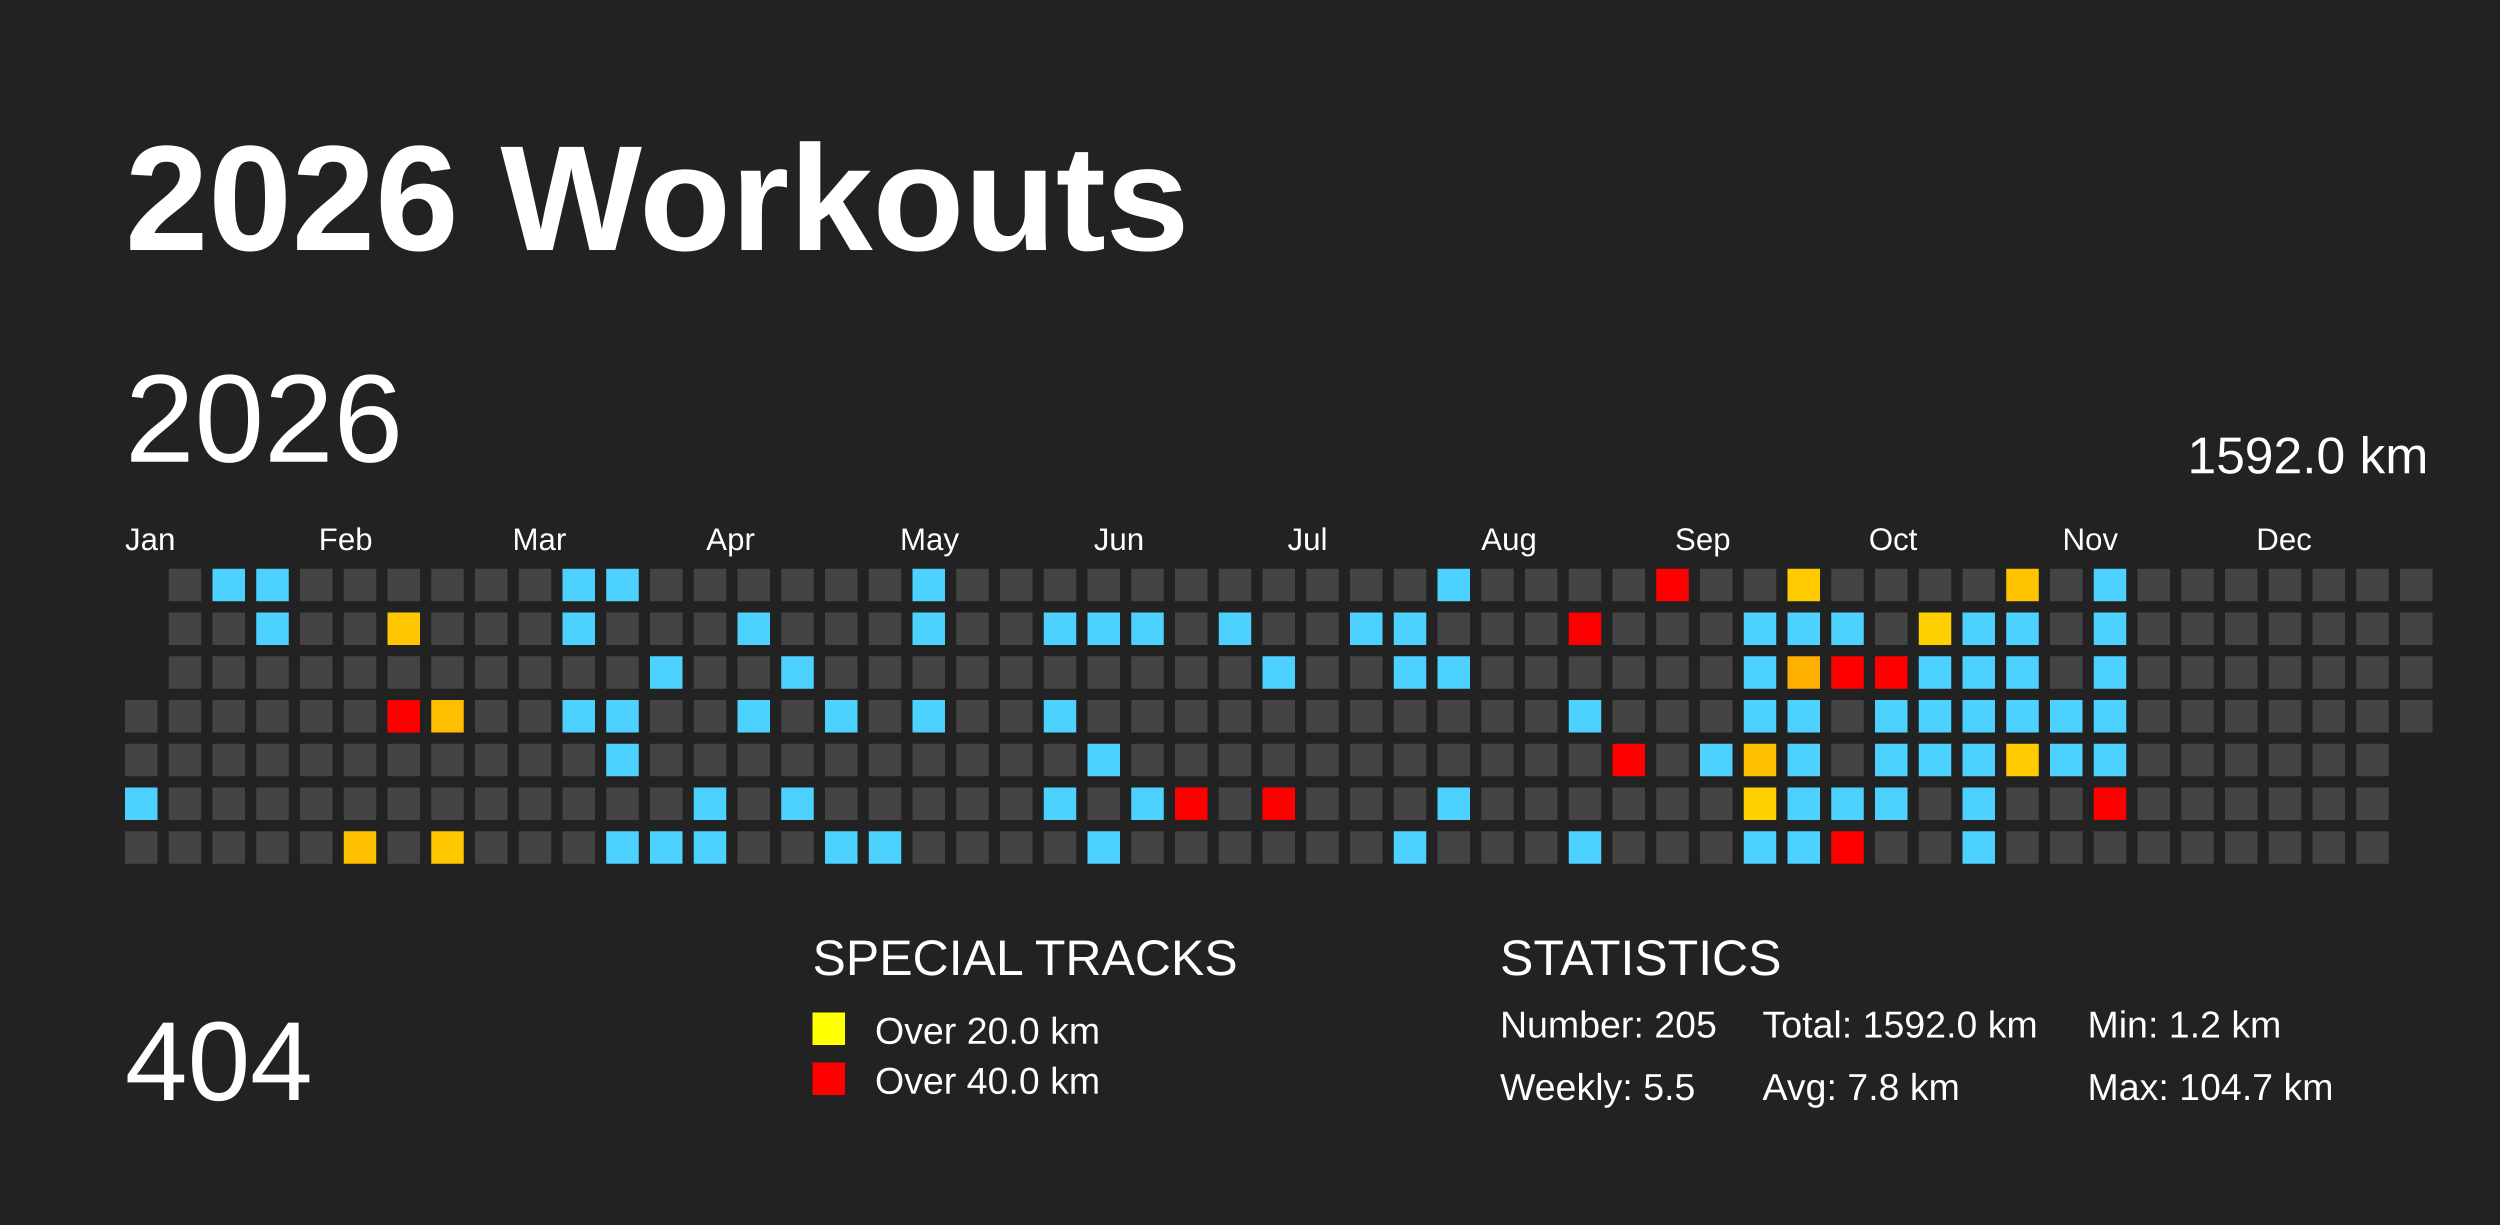
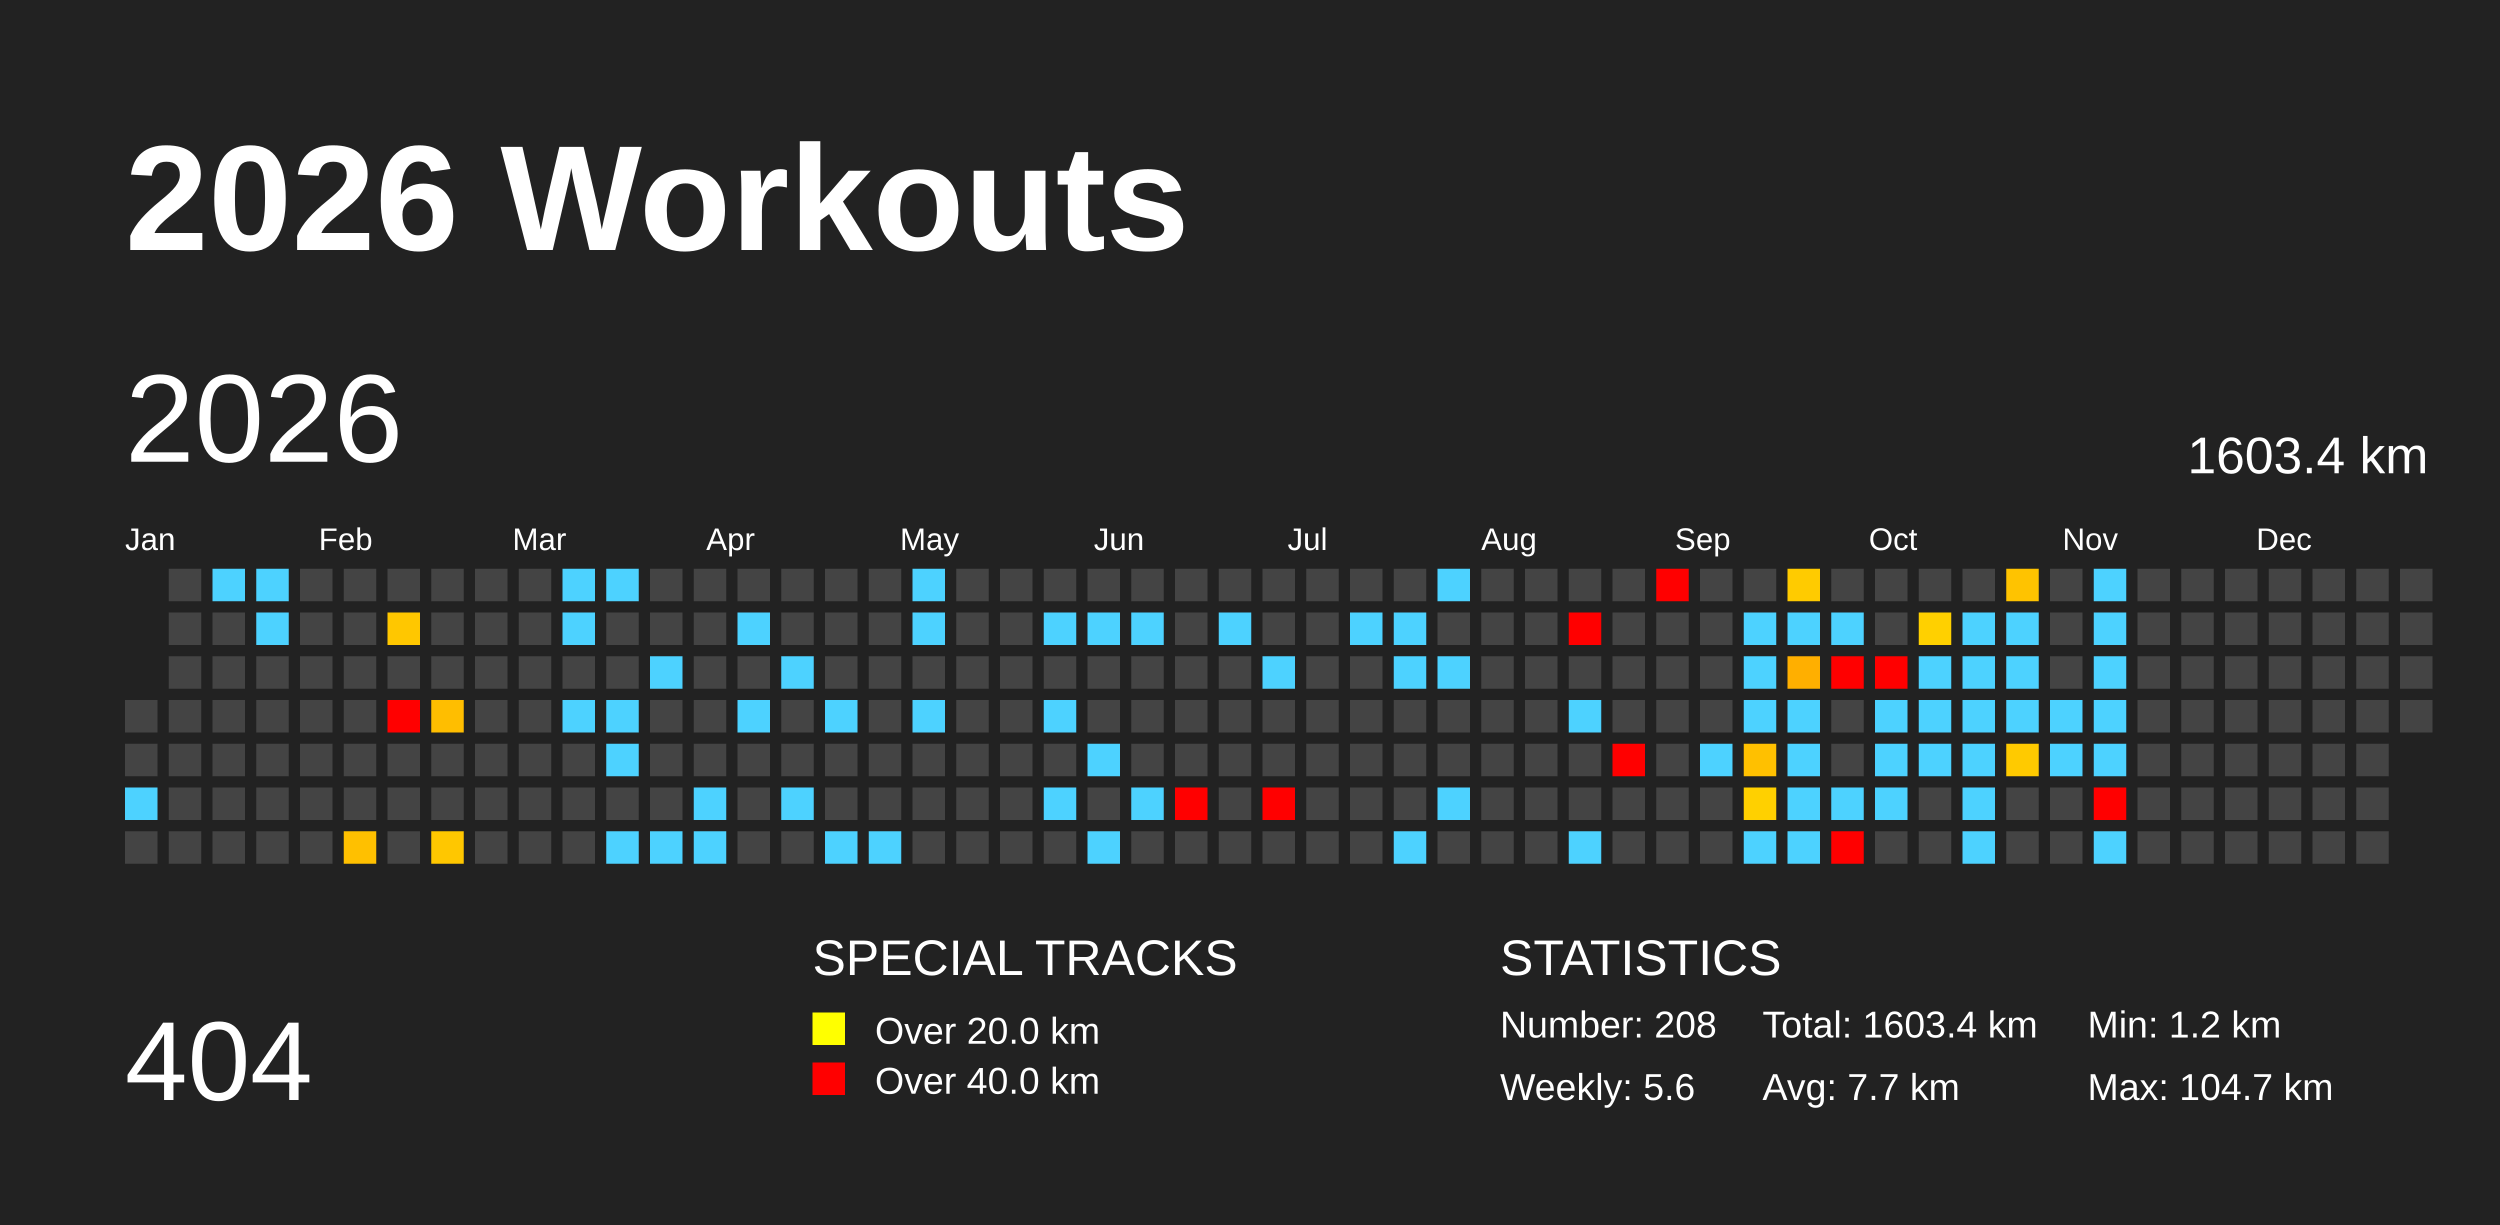
<svg xmlns="http://www.w3.org/2000/svg" baseProfile="full" height="98mm" version="1.1" viewBox="0,0,200,98" width="200mm">
  <defs>
    <pattern height="2" id="indoor-stripe" patternUnits="userSpaceOnUse" width="2">
      <line stroke="white" stroke-opacity="0.45" stroke-width="0.5" x1="0" x2="2" y1="2" y2="0" />
    </pattern>
  </defs>
  <rect fill="#222222" height="98" width="200" x="0" y="0" />
  <text fill="#FFFFFF" style="font-size:12px; font-family:Arial; font-weight:bold;" x="10" y="20">2026 Workouts</text>
  <text fill="#FFFFFF" style="font-size:9px; font-family:Arial" x="10" y="88">404</text>
  <text fill="#FFFFFF" style="font-size:4px; font-family:Arial" x="65" y="78">SPECIAL TRACKS</text>
  <rect fill="yellow" height="2.6" width="2.6" x="65" y="81" />
  <text fill="#FFFFFF" style="font-size:3px; font-family:Arial" x="70" y="83.5">Over 20.0 km</text>
  <rect fill="red" height="2.6" width="2.6" x="65" y="85" />
  <text fill="#FFFFFF" style="font-size:3px; font-family:Arial" x="70" y="87.5">Over 40.0 km</text>
  <text fill="#FFFFFF" style="font-size:4px; font-family:Arial" x="120" y="78">STATISTICS</text>
-   <text fill="#FFFFFF" style="font-size:3px; font-family:Arial" x="120" y="83">Number: 205</text>
-   <text fill="#FFFFFF" style="font-size:3px; font-family:Arial" x="120" y="88">Weekly: 5.5</text>
-   <text fill="#FFFFFF" style="font-size:3px; font-family:Arial" x="141" y="83">Total: 1592.0 km</text>
-   <text fill="#FFFFFF" style="font-size:3px; font-family:Arial" x="141" y="88">Avg: 7.8 km</text>
+   <text fill="#FFFFFF" style="font-size:3px; font-family:Arial" x="120" y="83">Number: 208</text>
+   <text fill="#FFFFFF" style="font-size:3px; font-family:Arial" x="120" y="88">Weekly: 5.6</text>
+   <text fill="#FFFFFF" style="font-size:3px; font-family:Arial" x="141" y="83">Total: 1603.4 km</text>
+   <text fill="#FFFFFF" style="font-size:3px; font-family:Arial" x="141" y="88">Avg: 7.7 km</text>
  <text fill="#FFFFFF" style="font-size:3px; font-family:Arial" x="167" y="83">Min: 1.2 km</text>
  <text fill="#FFFFFF" style="font-size:3px; font-family:Arial" x="167" y="88">Max: 104.7 km</text>
  <text dominant-baseline="hanging" fill="#FFFFFF" style="font-size:10.0px; font-family:Arial;" x="10" y="30">2026</text>
-   <text dominant-baseline="hanging" fill="#FFFFFF" style="font-size:4.125px; font-family:Arial;" x="175" y="35">1592.0 km</text>
+   <text dominant-baseline="hanging" fill="#FFFFFF" style="font-size:4.125px; font-family:Arial;" x="175" y="35">1603.4 km</text>
  <text fill="#FFFFFF" style="font-size:2.5px; font-family:Arial" x="10.0" y="44">Jan</text>
  <text fill="#FFFFFF" style="font-size:2.5px; font-family:Arial" x="25.5" y="44">Feb</text>
  <text fill="#FFFFFF" style="font-size:2.5px; font-family:Arial" x="41.0" y="44">Mar</text>
  <text fill="#FFFFFF" style="font-size:2.5px; font-family:Arial" x="56.5" y="44">Apr</text>
  <text fill="#FFFFFF" style="font-size:2.5px; font-family:Arial" x="72.0" y="44">May</text>
  <text fill="#FFFFFF" style="font-size:2.5px; font-family:Arial" x="87.5" y="44">Jun</text>
  <text fill="#FFFFFF" style="font-size:2.5px; font-family:Arial" x="103.0" y="44">Jul</text>
  <text fill="#FFFFFF" style="font-size:2.5px; font-family:Arial" x="118.5" y="44">Aug</text>
  <text fill="#FFFFFF" style="font-size:2.5px; font-family:Arial" x="134.0" y="44">Sep</text>
  <text fill="#FFFFFF" style="font-size:2.5px; font-family:Arial" x="149.5" y="44">Oct</text>
  <text fill="#FFFFFF" style="font-size:2.5px; font-family:Arial" x="165.0" y="44">Nov</text>
  <text fill="#FFFFFF" style="font-size:2.5px; font-family:Arial" x="180.5" y="44">Dec</text>
  <rect fill="#444444" height="2.6" width="2.6" x="10.0" y="56.0" />
  <rect fill="#444444" height="2.6" width="2.6" x="10.0" y="59.5" />
  <rect fill="#4dd2ff" height="2.6" width="2.6" x="10.0" y="63.0" />
  <rect fill="#444444" height="2.6" width="2.6" x="10.0" y="66.5" />
  <rect fill="#444444" height="2.6" width="2.6" x="13.5" y="45.5" />
  <rect fill="#444444" height="2.6" width="2.6" x="13.5" y="49.0" />
  <rect fill="#444444" height="2.6" width="2.6" x="13.5" y="52.5" />
  <rect fill="#444444" height="2.6" width="2.6" x="13.5" y="56.0" />
  <rect fill="#444444" height="2.6" width="2.6" x="13.5" y="59.5" />
  <rect fill="#444444" height="2.6" width="2.6" x="13.5" y="63.0" />
  <rect fill="#444444" height="2.6" width="2.6" x="13.5" y="66.5" />
  <rect fill="#4dd2ff" height="2.6" width="2.6" x="17.0" y="45.5" />
  <rect fill="#444444" height="2.6" width="2.6" x="17.0" y="49.0" />
  <rect fill="#444444" height="2.6" width="2.6" x="17.0" y="52.5" />
  <rect fill="#444444" height="2.6" width="2.6" x="17.0" y="56.0" />
  <rect fill="#444444" height="2.6" width="2.6" x="17.0" y="59.5" />
  <rect fill="#444444" height="2.6" width="2.6" x="17.0" y="63.0" />
  <rect fill="#444444" height="2.6" width="2.6" x="17.0" y="66.5" />
  <rect fill="#4dd2ff" height="2.6" width="2.6" x="20.5" y="45.5" />
  <rect fill="#4dd2ff" height="2.6" width="2.6" x="20.5" y="49.0" />
  <rect fill="#444444" height="2.6" width="2.6" x="20.5" y="52.5" />
  <rect fill="#444444" height="2.6" width="2.6" x="20.5" y="56.0" />
  <rect fill="#444444" height="2.6" width="2.6" x="20.5" y="59.5" />
  <rect fill="#444444" height="2.6" width="2.6" x="20.5" y="63.0" />
  <rect fill="#444444" height="2.6" width="2.6" x="20.5" y="66.5" />
  <rect fill="#444444" height="2.6" width="2.6" x="24.0" y="45.5" />
  <rect fill="#444444" height="2.6" width="2.6" x="24.0" y="49.0" />
  <rect fill="#444444" height="2.6" width="2.6" x="24.0" y="52.5" />
  <rect fill="#444444" height="2.6" width="2.6" x="24.0" y="56.0" />
  <rect fill="#444444" height="2.6" width="2.6" x="24.0" y="59.5" />
  <rect fill="#444444" height="2.6" width="2.6" x="24.0" y="63.0" />
  <rect fill="#444444" height="2.6" width="2.6" x="24.0" y="66.5" />
  <rect fill="#444444" height="2.6" width="2.6" x="27.5" y="45.5" />
  <rect fill="#444444" height="2.6" width="2.6" x="27.5" y="49.0" />
  <rect fill="#444444" height="2.6" width="2.6" x="27.5" y="52.5" />
  <rect fill="#444444" height="2.6" width="2.6" x="27.5" y="56.0" />
  <rect fill="#444444" height="2.6" width="2.6" x="27.5" y="59.5" />
  <rect fill="#444444" height="2.6" width="2.6" x="27.5" y="63.0" />
  <rect fill="#ffc000" height="2.6" width="2.6" x="27.5" y="66.5" />
  <rect fill="#444444" height="2.6" width="2.6" x="31.0" y="45.5" />
  <rect fill="#ffc700" height="2.6" width="2.6" x="31.0" y="49.0" />
  <rect fill="#444444" height="2.6" width="2.6" x="31.0" y="52.5" />
  <rect fill="red" height="2.6" width="2.6" x="31.0" y="56.0" />
  <rect fill="#444444" height="2.6" width="2.6" x="31.0" y="59.5" />
  <rect fill="#444444" height="2.6" width="2.6" x="31.0" y="63.0" />
  <rect fill="#444444" height="2.6" width="2.6" x="31.0" y="66.5" />
  <rect fill="#444444" height="2.6" width="2.6" x="34.5" y="45.5" />
  <rect fill="#444444" height="2.6" width="2.6" x="34.5" y="49.0" />
  <rect fill="#444444" height="2.6" width="2.6" x="34.5" y="52.5" />
  <rect fill="#ffbe00" height="2.6" width="2.6" x="34.5" y="56.0" />
  <rect fill="#444444" height="2.6" width="2.6" x="34.5" y="59.5" />
  <rect fill="#444444" height="2.6" width="2.6" x="34.5" y="63.0" />
  <rect fill="#ffc700" height="2.6" width="2.6" x="34.5" y="66.5" />
  <rect fill="#444444" height="2.6" width="2.6" x="38.0" y="45.5" />
  <rect fill="#444444" height="2.6" width="2.6" x="38.0" y="49.0" />
  <rect fill="#444444" height="2.6" width="2.6" x="38.0" y="52.5" />
  <rect fill="#444444" height="2.6" width="2.6" x="38.0" y="56.0" />
  <rect fill="#444444" height="2.6" width="2.6" x="38.0" y="59.5" />
  <rect fill="#444444" height="2.6" width="2.6" x="38.0" y="63.0" />
  <rect fill="#444444" height="2.6" width="2.6" x="38.0" y="66.5" />
  <rect fill="#444444" height="2.6" width="2.6" x="41.5" y="45.5" />
  <rect fill="#444444" height="2.6" width="2.6" x="41.5" y="49.0" />
  <rect fill="#444444" height="2.6" width="2.6" x="41.5" y="52.5" />
  <rect fill="#444444" height="2.6" width="2.6" x="41.5" y="56.0" />
  <rect fill="#444444" height="2.6" width="2.6" x="41.5" y="59.5" />
  <rect fill="#444444" height="2.6" width="2.6" x="41.5" y="63.0" />
  <rect fill="#444444" height="2.6" width="2.6" x="41.5" y="66.5" />
  <rect fill="#4dd2ff" height="2.6" width="2.6" x="45.0" y="45.5" />
  <rect fill="#4dd2ff" height="2.6" width="2.6" x="45.0" y="49.0" />
  <rect fill="#444444" height="2.6" width="2.6" x="45.0" y="52.5" />
  <rect fill="#4dd2ff" height="2.6" width="2.6" x="45.0" y="56.0" />
  <rect fill="#444444" height="2.6" width="2.6" x="45.0" y="59.5" />
  <rect fill="#444444" height="2.6" width="2.6" x="45.0" y="63.0" />
  <rect fill="#444444" height="2.6" width="2.6" x="45.0" y="66.5" />
  <rect fill="#4dd2ff" height="2.6" width="2.6" x="48.5" y="45.5" />
  <rect fill="#444444" height="2.6" width="2.6" x="48.5" y="49.0" />
  <rect fill="#444444" height="2.6" width="2.6" x="48.5" y="52.5" />
  <rect fill="#4dd2ff" height="2.6" width="2.6" x="48.5" y="56.0" />
  <rect fill="#4dd2ff" height="2.6" width="2.6" x="48.5" y="59.5" />
  <rect fill="#444444" height="2.6" width="2.6" x="48.5" y="63.0" />
  <rect fill="#4dd2ff" height="2.6" width="2.6" x="48.5" y="66.5" />
  <rect fill="#444444" height="2.6" width="2.6" x="52.0" y="45.5" />
  <rect fill="#444444" height="2.6" width="2.6" x="52.0" y="49.0" />
  <rect fill="#4dd2ff" height="2.6" width="2.6" x="52.0" y="52.5" />
  <rect fill="#444444" height="2.6" width="2.6" x="52.0" y="56.0" />
  <rect fill="#444444" height="2.6" width="2.6" x="52.0" y="59.5" />
  <rect fill="#444444" height="2.6" width="2.6" x="52.0" y="63.0" />
  <rect fill="#4dd2ff" height="2.6" width="2.6" x="52.0" y="66.5" />
  <rect fill="#444444" height="2.6" width="2.6" x="55.5" y="45.5" />
  <rect fill="#444444" height="2.6" width="2.6" x="55.5" y="49.0" />
  <rect fill="#444444" height="2.6" width="2.6" x="55.5" y="52.5" />
  <rect fill="#444444" height="2.6" width="2.6" x="55.5" y="56.0" />
  <rect fill="#444444" height="2.6" width="2.6" x="55.5" y="59.5" />
  <rect fill="#4dd2ff" height="2.6" width="2.6" x="55.5" y="63.0" />
  <rect fill="#4dd2ff" height="2.6" width="2.6" x="55.5" y="66.5" />
  <rect fill="#444444" height="2.6" width="2.6" x="59.0" y="45.5" />
  <rect fill="#4dd2ff" height="2.6" width="2.6" x="59.0" y="49.0" />
  <rect fill="#444444" height="2.6" width="2.6" x="59.0" y="52.5" />
  <rect fill="#4dd2ff" height="2.6" width="2.6" x="59.0" y="56.0" />
  <rect fill="#444444" height="2.6" width="2.6" x="59.0" y="59.5" />
  <rect fill="#444444" height="2.6" width="2.6" x="59.0" y="63.0" />
  <rect fill="#444444" height="2.6" width="2.6" x="59.0" y="66.5" />
  <rect fill="#444444" height="2.6" width="2.6" x="62.5" y="45.5" />
  <rect fill="#444444" height="2.6" width="2.6" x="62.5" y="49.0" />
  <rect fill="#4dd2ff" height="2.6" width="2.6" x="62.5" y="52.5" />
  <rect fill="#444444" height="2.6" width="2.6" x="62.5" y="56.0" />
  <rect fill="#444444" height="2.6" width="2.6" x="62.5" y="59.5" />
  <rect fill="#4dd2ff" height="2.6" width="2.6" x="62.5" y="63.0" />
  <rect fill="#444444" height="2.6" width="2.6" x="62.5" y="66.5" />
  <rect fill="#444444" height="2.6" width="2.6" x="66.0" y="45.5" />
  <rect fill="#444444" height="2.6" width="2.6" x="66.0" y="49.0" />
  <rect fill="#444444" height="2.6" width="2.6" x="66.0" y="52.5" />
  <rect fill="#4dd2ff" height="2.6" width="2.6" x="66.0" y="56.0" />
  <rect fill="#444444" height="2.6" width="2.6" x="66.0" y="59.5" />
  <rect fill="#444444" height="2.6" width="2.6" x="66.0" y="63.0" />
  <rect fill="#4dd2ff" height="2.6" width="2.6" x="66.0" y="66.5" />
  <rect fill="#444444" height="2.6" width="2.6" x="69.5" y="45.5" />
  <rect fill="#444444" height="2.6" width="2.6" x="69.5" y="49.0" />
  <rect fill="#444444" height="2.6" width="2.6" x="69.5" y="52.5" />
  <rect fill="#444444" height="2.6" width="2.6" x="69.5" y="56.0" />
  <rect fill="#444444" height="2.6" width="2.6" x="69.5" y="59.5" />
  <rect fill="#444444" height="2.6" width="2.6" x="69.5" y="63.0" />
  <rect fill="#4dd2ff" height="2.6" width="2.6" x="69.5" y="66.5" />
  <rect fill="#4dd2ff" height="2.6" width="2.6" x="73.0" y="45.5" />
  <rect fill="#4dd2ff" height="2.6" width="2.6" x="73.0" y="49.0" />
  <rect fill="#444444" height="2.6" width="2.6" x="73.0" y="52.5" />
  <rect fill="#4dd2ff" height="2.6" width="2.6" x="73.0" y="56.0" />
  <rect fill="#444444" height="2.6" width="2.6" x="73.0" y="59.5" />
  <rect fill="#444444" height="2.6" width="2.6" x="73.0" y="63.0" />
  <rect fill="#444444" height="2.6" width="2.6" x="73.0" y="66.5" />
  <rect fill="#444444" height="2.6" width="2.6" x="76.5" y="45.5" />
  <rect fill="#444444" height="2.6" width="2.6" x="76.5" y="49.0" />
  <rect fill="#444444" height="2.6" width="2.6" x="76.5" y="52.5" />
  <rect fill="#444444" height="2.6" width="2.6" x="76.5" y="56.0" />
  <rect fill="#444444" height="2.6" width="2.6" x="76.5" y="59.5" />
  <rect fill="#444444" height="2.6" width="2.6" x="76.5" y="63.0" />
  <rect fill="#444444" height="2.6" width="2.6" x="76.5" y="66.5" />
  <rect fill="#444444" height="2.6" width="2.6" x="80.0" y="45.5" />
  <rect fill="#444444" height="2.6" width="2.6" x="80.0" y="49.0" />
  <rect fill="#444444" height="2.6" width="2.6" x="80.0" y="52.5" />
  <rect fill="#444444" height="2.6" width="2.6" x="80.0" y="56.0" />
  <rect fill="#444444" height="2.6" width="2.6" x="80.0" y="59.5" />
  <rect fill="#444444" height="2.6" width="2.6" x="80.0" y="63.0" />
  <rect fill="#444444" height="2.6" width="2.6" x="80.0" y="66.5" />
  <rect fill="#444444" height="2.6" width="2.6" x="83.5" y="45.5" />
  <rect fill="#4dd2ff" height="2.6" width="2.6" x="83.5" y="49.0" />
  <rect fill="#444444" height="2.6" width="2.6" x="83.5" y="52.5" />
  <rect fill="#4dd2ff" height="2.6" width="2.6" x="83.5" y="56.0" />
  <rect fill="#444444" height="2.6" width="2.6" x="83.5" y="59.5" />
  <rect fill="#4dd2ff" height="2.6" width="2.6" x="83.5" y="63.0" />
  <rect fill="#444444" height="2.6" width="2.6" x="83.5" y="66.5" />
  <rect fill="#444444" height="2.6" width="2.6" x="87.0" y="45.5" />
  <rect fill="#4dd2ff" height="2.6" width="2.6" x="87.0" y="49.0" />
  <rect fill="#444444" height="2.6" width="2.6" x="87.0" y="52.5" />
  <rect fill="#444444" height="2.6" width="2.6" x="87.0" y="56.0" />
  <rect fill="#4dd2ff" height="2.6" width="2.6" x="87.0" y="59.5" />
  <rect fill="#444444" height="2.6" width="2.6" x="87.0" y="63.0" />
  <rect fill="#4dd2ff" height="2.6" width="2.6" x="87.0" y="66.5" />
  <rect fill="#444444" height="2.6" width="2.6" x="90.5" y="45.5" />
  <rect fill="#4dd2ff" height="2.6" width="2.6" x="90.5" y="49.0" />
  <rect fill="#444444" height="2.6" width="2.6" x="90.5" y="52.5" />
  <rect fill="#444444" height="2.6" width="2.6" x="90.5" y="56.0" />
  <rect fill="#444444" height="2.6" width="2.6" x="90.5" y="59.5" />
  <rect fill="#4dd2ff" height="2.6" width="2.6" x="90.5" y="63.0" />
  <rect fill="#444444" height="2.6" width="2.6" x="90.5" y="66.5" />
  <rect fill="#444444" height="2.6" width="2.6" x="94.0" y="45.5" />
  <rect fill="#444444" height="2.6" width="2.6" x="94.0" y="49.0" />
  <rect fill="#444444" height="2.6" width="2.6" x="94.0" y="52.5" />
  <rect fill="#444444" height="2.6" width="2.6" x="94.0" y="56.0" />
  <rect fill="#444444" height="2.6" width="2.6" x="94.0" y="59.5" />
  <rect fill="red" height="2.6" width="2.6" x="94.0" y="63.0" />
  <rect fill="#444444" height="2.6" width="2.6" x="94.0" y="66.5" />
  <rect fill="#444444" height="2.6" width="2.6" x="97.5" y="45.5" />
  <rect fill="#4dd2ff" height="2.6" width="2.6" x="97.5" y="49.0" />
  <rect fill="#444444" height="2.6" width="2.6" x="97.5" y="52.5" />
  <rect fill="#444444" height="2.6" width="2.6" x="97.5" y="56.0" />
  <rect fill="#444444" height="2.6" width="2.6" x="97.5" y="59.5" />
  <rect fill="#444444" height="2.6" width="2.6" x="97.5" y="63.0" />
  <rect fill="#444444" height="2.6" width="2.6" x="97.5" y="66.5" />
  <rect fill="#444444" height="2.6" width="2.6" x="101.0" y="45.5" />
  <rect fill="#444444" height="2.6" width="2.6" x="101.0" y="49.0" />
  <rect fill="#4dd2ff" height="2.6" width="2.6" x="101.0" y="52.5" />
  <rect fill="#444444" height="2.6" width="2.6" x="101.0" y="56.0" />
  <rect fill="#444444" height="2.6" width="2.6" x="101.0" y="59.5" />
  <rect fill="red" height="2.6" width="2.6" x="101.0" y="63.0" />
  <rect fill="#444444" height="2.6" width="2.6" x="101.0" y="66.5" />
  <rect fill="#444444" height="2.6" width="2.6" x="104.5" y="45.5" />
  <rect fill="#444444" height="2.6" width="2.6" x="104.5" y="49.0" />
  <rect fill="#444444" height="2.6" width="2.6" x="104.5" y="52.5" />
  <rect fill="#444444" height="2.6" width="2.6" x="104.5" y="56.0" />
  <rect fill="#444444" height="2.6" width="2.6" x="104.5" y="59.5" />
  <rect fill="#444444" height="2.6" width="2.6" x="104.5" y="63.0" />
  <rect fill="#444444" height="2.6" width="2.6" x="104.5" y="66.5" />
  <rect fill="#444444" height="2.6" width="2.6" x="108.0" y="45.5" />
  <rect fill="#4dd2ff" height="2.6" width="2.6" x="108.0" y="49.0" />
  <rect fill="#444444" height="2.6" width="2.6" x="108.0" y="52.5" />
  <rect fill="#444444" height="2.6" width="2.6" x="108.0" y="56.0" />
  <rect fill="#444444" height="2.6" width="2.6" x="108.0" y="59.5" />
  <rect fill="#444444" height="2.6" width="2.6" x="108.0" y="63.0" />
  <rect fill="#444444" height="2.6" width="2.6" x="108.0" y="66.5" />
  <rect fill="#444444" height="2.6" width="2.6" x="111.5" y="45.5" />
  <rect fill="#4dd2ff" height="2.6" width="2.6" x="111.5" y="49.0" />
  <rect fill="#4dd2ff" height="2.6" width="2.6" x="111.5" y="52.5" />
  <rect fill="#444444" height="2.6" width="2.6" x="111.5" y="56.0" />
  <rect fill="#444444" height="2.6" width="2.6" x="111.5" y="59.5" />
  <rect fill="#444444" height="2.6" width="2.6" x="111.5" y="63.0" />
  <rect fill="#4dd2ff" height="2.6" width="2.6" x="111.5" y="66.5" />
  <rect fill="#4dd2ff" height="2.6" width="2.6" x="115.0" y="45.5" />
  <rect fill="#444444" height="2.6" width="2.6" x="115.0" y="49.0" />
  <rect fill="#4dd2ff" height="2.6" width="2.6" x="115.0" y="52.5" />
  <rect fill="#444444" height="2.6" width="2.6" x="115.0" y="56.0" />
  <rect fill="#444444" height="2.6" width="2.6" x="115.0" y="59.5" />
  <rect fill="#4dd2ff" height="2.6" width="2.6" x="115.0" y="63.0" />
  <rect fill="#444444" height="2.6" width="2.6" x="115.0" y="66.5" />
  <rect fill="#444444" height="2.6" width="2.6" x="118.5" y="45.5" />
  <rect fill="#444444" height="2.6" width="2.6" x="118.5" y="49.0" />
  <rect fill="#444444" height="2.6" width="2.6" x="118.5" y="52.5" />
  <rect fill="#444444" height="2.6" width="2.6" x="118.5" y="56.0" />
  <rect fill="#444444" height="2.6" width="2.6" x="118.5" y="59.5" />
  <rect fill="#444444" height="2.6" width="2.6" x="118.5" y="63.0" />
  <rect fill="#444444" height="2.6" width="2.6" x="118.5" y="66.5" />
  <rect fill="#444444" height="2.6" width="2.6" x="122.0" y="45.5" />
  <rect fill="#444444" height="2.6" width="2.6" x="122.0" y="49.0" />
  <rect fill="#444444" height="2.6" width="2.6" x="122.0" y="52.5" />
  <rect fill="#444444" height="2.6" width="2.6" x="122.0" y="56.0" />
  <rect fill="#444444" height="2.6" width="2.6" x="122.0" y="59.5" />
  <rect fill="#444444" height="2.6" width="2.6" x="122.0" y="63.0" />
  <rect fill="#444444" height="2.6" width="2.6" x="122.0" y="66.5" />
  <rect fill="#444444" height="2.6" width="2.6" x="125.5" y="45.5" />
  <rect fill="red" height="2.6" width="2.6" x="125.5" y="49.0" />
  <rect fill="#444444" height="2.6" width="2.6" x="125.5" y="52.5" />
  <rect fill="#4dd2ff" height="2.6" width="2.6" x="125.5" y="56.0" />
  <rect fill="#444444" height="2.6" width="2.6" x="125.5" y="59.5" />
  <rect fill="#444444" height="2.6" width="2.6" x="125.5" y="63.0" />
  <rect fill="#4dd2ff" height="2.6" width="2.6" x="125.5" y="66.5" />
  <rect fill="#444444" height="2.6" width="2.6" x="129.0" y="45.5" />
  <rect fill="#444444" height="2.6" width="2.6" x="129.0" y="49.0" />
  <rect fill="#444444" height="2.6" width="2.6" x="129.0" y="52.5" />
  <rect fill="#444444" height="2.6" width="2.6" x="129.0" y="56.0" />
  <rect fill="red" height="2.6" width="2.6" x="129.0" y="59.5" />
  <rect fill="#444444" height="2.6" width="2.6" x="129.0" y="63.0" />
  <rect fill="#444444" height="2.6" width="2.6" x="129.0" y="66.5" />
  <rect fill="red" height="2.6" width="2.6" x="132.5" y="45.5" />
  <rect fill="#444444" height="2.6" width="2.6" x="132.5" y="49.0" />
  <rect fill="#444444" height="2.6" width="2.6" x="132.5" y="52.5" />
  <rect fill="#444444" height="2.6" width="2.6" x="132.5" y="56.0" />
  <rect fill="#444444" height="2.6" width="2.6" x="132.5" y="59.5" />
  <rect fill="#444444" height="2.6" width="2.6" x="132.5" y="63.0" />
  <rect fill="#444444" height="2.6" width="2.6" x="132.5" y="66.5" />
  <rect fill="#444444" height="2.6" width="2.6" x="136.0" y="45.5" />
  <rect fill="#444444" height="2.6" width="2.6" x="136.0" y="49.0" />
  <rect fill="#444444" height="2.6" width="2.6" x="136.0" y="52.5" />
  <rect fill="#444444" height="2.6" width="2.6" x="136.0" y="56.0" />
  <rect fill="#4dd2ff" height="2.6" width="2.6" x="136.0" y="59.5" />
  <rect fill="#444444" height="2.6" width="2.6" x="136.0" y="63.0" />
  <rect fill="#444444" height="2.6" width="2.6" x="136.0" y="66.5" />
  <rect fill="#444444" height="2.6" width="2.6" x="139.5" y="45.5" />
  <rect fill="#4dd2ff" height="2.6" width="2.6" x="139.5" y="49.0" />
  <rect fill="#4dd2ff" height="2.6" width="2.6" x="139.5" y="52.5" />
  <rect fill="#4dd2ff" height="2.6" width="2.6" x="139.5" y="56.0" />
  <rect fill="#ffc000" height="2.6" width="2.6" x="139.5" y="59.5" />
  <rect fill="#ffd000" height="2.6" width="2.6" x="139.5" y="63.0" />
  <rect fill="#4dd2ff" height="2.6" width="2.6" x="139.5" y="66.5" />
  <rect fill="#ffcb00" height="2.6" width="2.6" x="143.0" y="45.5" />
  <rect fill="#4dd2ff" height="2.6" width="2.6" x="143.0" y="49.0" />
  <rect fill="#ffaf00" height="2.6" width="2.6" x="143.0" y="52.5" />
  <rect fill="#4dd2ff" height="2.6" width="2.6" x="143.0" y="56.0" />
  <rect fill="#4dd2ff" height="2.6" width="2.6" x="143.0" y="59.5" />
  <rect fill="#4dd2ff" height="2.6" width="2.6" x="143.0" y="63.0" />
  <rect fill="#4dd2ff" height="2.6" width="2.6" x="143.0" y="66.5" />
  <rect fill="#444444" height="2.6" width="2.6" x="146.5" y="45.5" />
  <rect fill="#4dd2ff" height="2.6" width="2.6" x="146.5" y="49.0" />
  <rect fill="red" height="2.6" width="2.6" x="146.5" y="52.5" />
  <rect fill="#444444" height="2.6" width="2.6" x="146.5" y="56.0" />
  <rect fill="#444444" height="2.6" width="2.6" x="146.5" y="59.5" />
  <rect fill="#4dd2ff" height="2.6" width="2.6" x="146.5" y="63.0" />
  <rect fill="red" height="2.6" width="2.6" x="146.5" y="66.5" />
  <rect fill="#444444" height="2.6" width="2.6" x="150.0" y="45.5" />
  <rect fill="#444444" height="2.6" width="2.6" x="150.0" y="49.0" />
  <rect fill="red" height="2.6" width="2.6" x="150.0" y="52.5" />
  <rect fill="#4dd2ff" height="2.6" width="2.6" x="150.0" y="56.0" />
  <rect fill="#4dd2ff" height="2.6" width="2.6" x="150.0" y="59.5" />
  <rect fill="#4dd2ff" height="2.6" width="2.6" x="150.0" y="63.0" />
  <rect fill="#444444" height="2.6" width="2.6" x="150.0" y="66.5" />
  <rect fill="#444444" height="2.6" width="2.6" x="153.5" y="45.5" />
  <rect fill="#ffd000" height="2.6" width="2.6" x="153.5" y="49.0" />
  <rect fill="#4dd2ff" height="2.6" width="2.6" x="153.5" y="52.5" />
  <rect fill="#4dd2ff" height="2.6" width="2.6" x="153.5" y="56.0" />
  <rect fill="#4dd2ff" height="2.6" width="2.6" x="153.5" y="59.5" />
  <rect fill="#444444" height="2.6" width="2.6" x="153.5" y="63.0" />
  <rect fill="#444444" height="2.6" width="2.6" x="153.5" y="66.5" />
  <rect fill="#444444" height="2.6" width="2.6" x="157.0" y="45.5" />
  <rect fill="#4dd2ff" height="2.6" width="2.6" x="157.0" y="49.0" />
  <rect fill="#4dd2ff" height="2.6" width="2.6" x="157.0" y="52.5" />
  <rect fill="#4dd2ff" height="2.6" width="2.6" x="157.0" y="56.0" />
  <rect fill="#4dd2ff" height="2.6" width="2.6" x="157.0" y="59.5" />
  <rect fill="#4dd2ff" height="2.6" width="2.6" x="157.0" y="63.0" />
  <rect fill="#4dd2ff" height="2.6" width="2.6" x="157.0" y="66.5" />
  <rect fill="#ffc300" height="2.6" width="2.6" x="160.5" y="45.5" />
  <rect fill="#4dd2ff" height="2.6" width="2.6" x="160.5" y="49.0" />
  <rect fill="#4dd2ff" height="2.6" width="2.6" x="160.5" y="52.5" />
  <rect fill="#4dd2ff" height="2.6" width="2.6" x="160.5" y="56.0" />
  <rect fill="#ffca00" height="2.6" width="2.6" x="160.5" y="59.5" />
  <rect fill="#444444" height="2.6" width="2.6" x="160.5" y="63.0" />
  <rect fill="#444444" height="2.6" width="2.6" x="160.5" y="66.5" />
  <rect fill="#444444" height="2.6" width="2.6" x="164.0" y="45.5" />
  <rect fill="#444444" height="2.6" width="2.6" x="164.0" y="49.0" />
  <rect fill="#444444" height="2.6" width="2.6" x="164.0" y="52.5" />
  <rect fill="#4dd2ff" height="2.6" width="2.6" x="164.0" y="56.0" />
  <rect fill="#4dd2ff" height="2.6" width="2.6" x="164.0" y="59.5" />
  <rect fill="#444444" height="2.6" width="2.6" x="164.0" y="63.0" />
  <rect fill="#444444" height="2.6" width="2.6" x="164.0" y="66.5" />
  <rect fill="#4dd2ff" height="2.6" width="2.6" x="167.5" y="45.5" />
  <rect fill="#4dd2ff" height="2.6" width="2.6" x="167.5" y="49.0" />
  <rect fill="#4dd2ff" height="2.6" width="2.6" x="167.5" y="52.5" />
  <rect fill="#4dd2ff" height="2.6" width="2.6" x="167.5" y="56.0" />
  <rect fill="#4dd2ff" height="2.6" width="2.6" x="167.5" y="59.5" />
  <rect fill="red" height="2.6" width="2.6" x="167.5" y="63.0" />
-   <rect fill="#444444" height="2.6" width="2.6" x="167.5" y="66.5" />
+   <rect fill="#4dd2ff" height="2.6" width="2.6" x="167.5" y="66.5" />
  <rect fill="#444444" height="2.6" width="2.6" x="171.0" y="45.5" />
  <rect fill="#444444" height="2.6" width="2.6" x="171.0" y="49.0" />
  <rect fill="#444444" height="2.6" width="2.6" x="171.0" y="52.5" />
  <rect fill="#444444" height="2.6" width="2.6" x="171.0" y="56.0" />
  <rect fill="#444444" height="2.6" width="2.6" x="171.0" y="59.5" />
  <rect fill="#444444" height="2.6" width="2.6" x="171.0" y="63.0" />
  <rect fill="#444444" height="2.6" width="2.6" x="171.0" y="66.5" />
  <rect fill="#444444" height="2.6" width="2.6" x="174.5" y="45.5" />
  <rect fill="#444444" height="2.6" width="2.6" x="174.5" y="49.0" />
  <rect fill="#444444" height="2.6" width="2.6" x="174.5" y="52.5" />
  <rect fill="#444444" height="2.6" width="2.6" x="174.5" y="56.0" />
  <rect fill="#444444" height="2.6" width="2.6" x="174.5" y="59.5" />
  <rect fill="#444444" height="2.6" width="2.6" x="174.5" y="63.0" />
  <rect fill="#444444" height="2.6" width="2.6" x="174.5" y="66.5" />
  <rect fill="#444444" height="2.6" width="2.6" x="178.0" y="45.5" />
  <rect fill="#444444" height="2.6" width="2.6" x="178.0" y="49.0" />
  <rect fill="#444444" height="2.6" width="2.6" x="178.0" y="52.5" />
  <rect fill="#444444" height="2.6" width="2.6" x="178.0" y="56.0" />
  <rect fill="#444444" height="2.6" width="2.6" x="178.0" y="59.5" />
  <rect fill="#444444" height="2.6" width="2.6" x="178.0" y="63.0" />
  <rect fill="#444444" height="2.6" width="2.6" x="178.0" y="66.5" />
  <rect fill="#444444" height="2.6" width="2.6" x="181.5" y="45.5" />
  <rect fill="#444444" height="2.6" width="2.6" x="181.5" y="49.0" />
  <rect fill="#444444" height="2.6" width="2.6" x="181.5" y="52.5" />
  <rect fill="#444444" height="2.6" width="2.6" x="181.5" y="56.0" />
  <rect fill="#444444" height="2.6" width="2.6" x="181.5" y="59.5" />
  <rect fill="#444444" height="2.6" width="2.6" x="181.5" y="63.0" />
  <rect fill="#444444" height="2.6" width="2.6" x="181.5" y="66.5" />
  <rect fill="#444444" height="2.6" width="2.6" x="185.0" y="45.5" />
  <rect fill="#444444" height="2.6" width="2.6" x="185.0" y="49.0" />
  <rect fill="#444444" height="2.6" width="2.6" x="185.0" y="52.5" />
  <rect fill="#444444" height="2.6" width="2.6" x="185.0" y="56.0" />
  <rect fill="#444444" height="2.6" width="2.6" x="185.0" y="59.5" />
  <rect fill="#444444" height="2.6" width="2.6" x="185.0" y="63.0" />
  <rect fill="#444444" height="2.6" width="2.6" x="185.0" y="66.5" />
  <rect fill="#444444" height="2.6" width="2.6" x="188.5" y="45.5" />
  <rect fill="#444444" height="2.6" width="2.6" x="188.5" y="49.0" />
  <rect fill="#444444" height="2.6" width="2.6" x="188.5" y="52.5" />
  <rect fill="#444444" height="2.6" width="2.6" x="188.5" y="56.0" />
  <rect fill="#444444" height="2.6" width="2.6" x="188.5" y="59.5" />
  <rect fill="#444444" height="2.6" width="2.6" x="188.5" y="63.0" />
  <rect fill="#444444" height="2.6" width="2.6" x="188.5" y="66.5" />
  <rect fill="#444444" height="2.6" width="2.6" x="192.0" y="45.5" />
  <rect fill="#444444" height="2.6" width="2.6" x="192.0" y="49.0" />
  <rect fill="#444444" height="2.6" width="2.6" x="192.0" y="52.5" />
  <rect fill="#444444" height="2.6" width="2.6" x="192.0" y="56.0" />
</svg>
